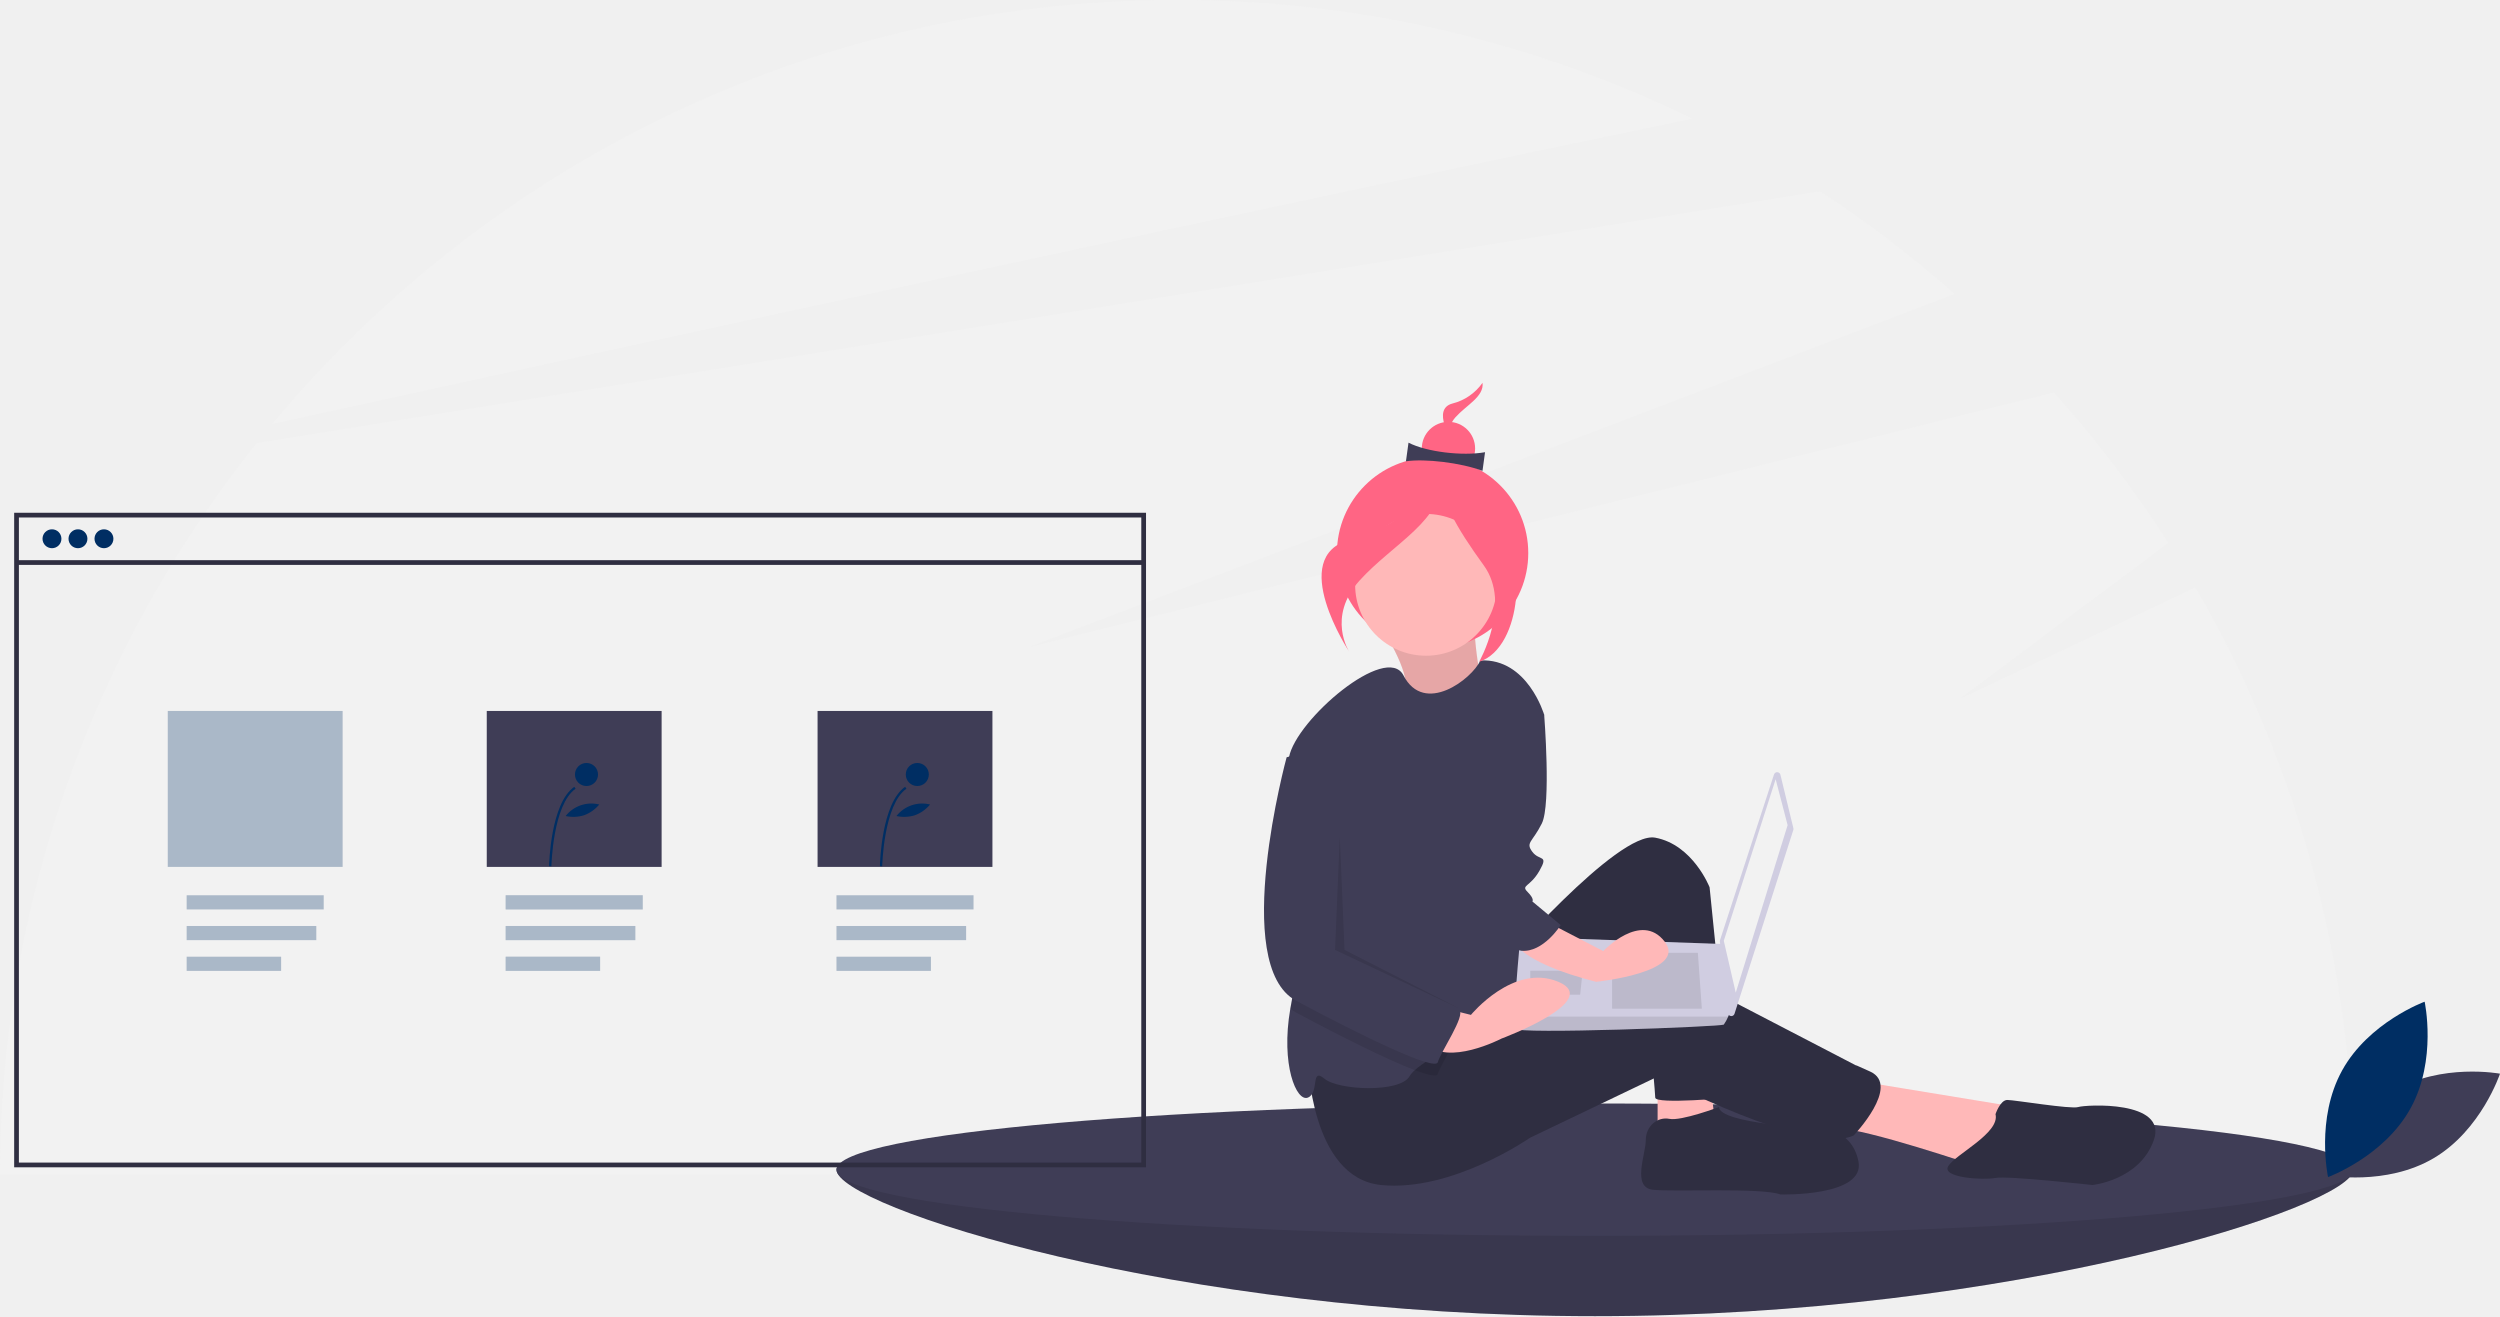
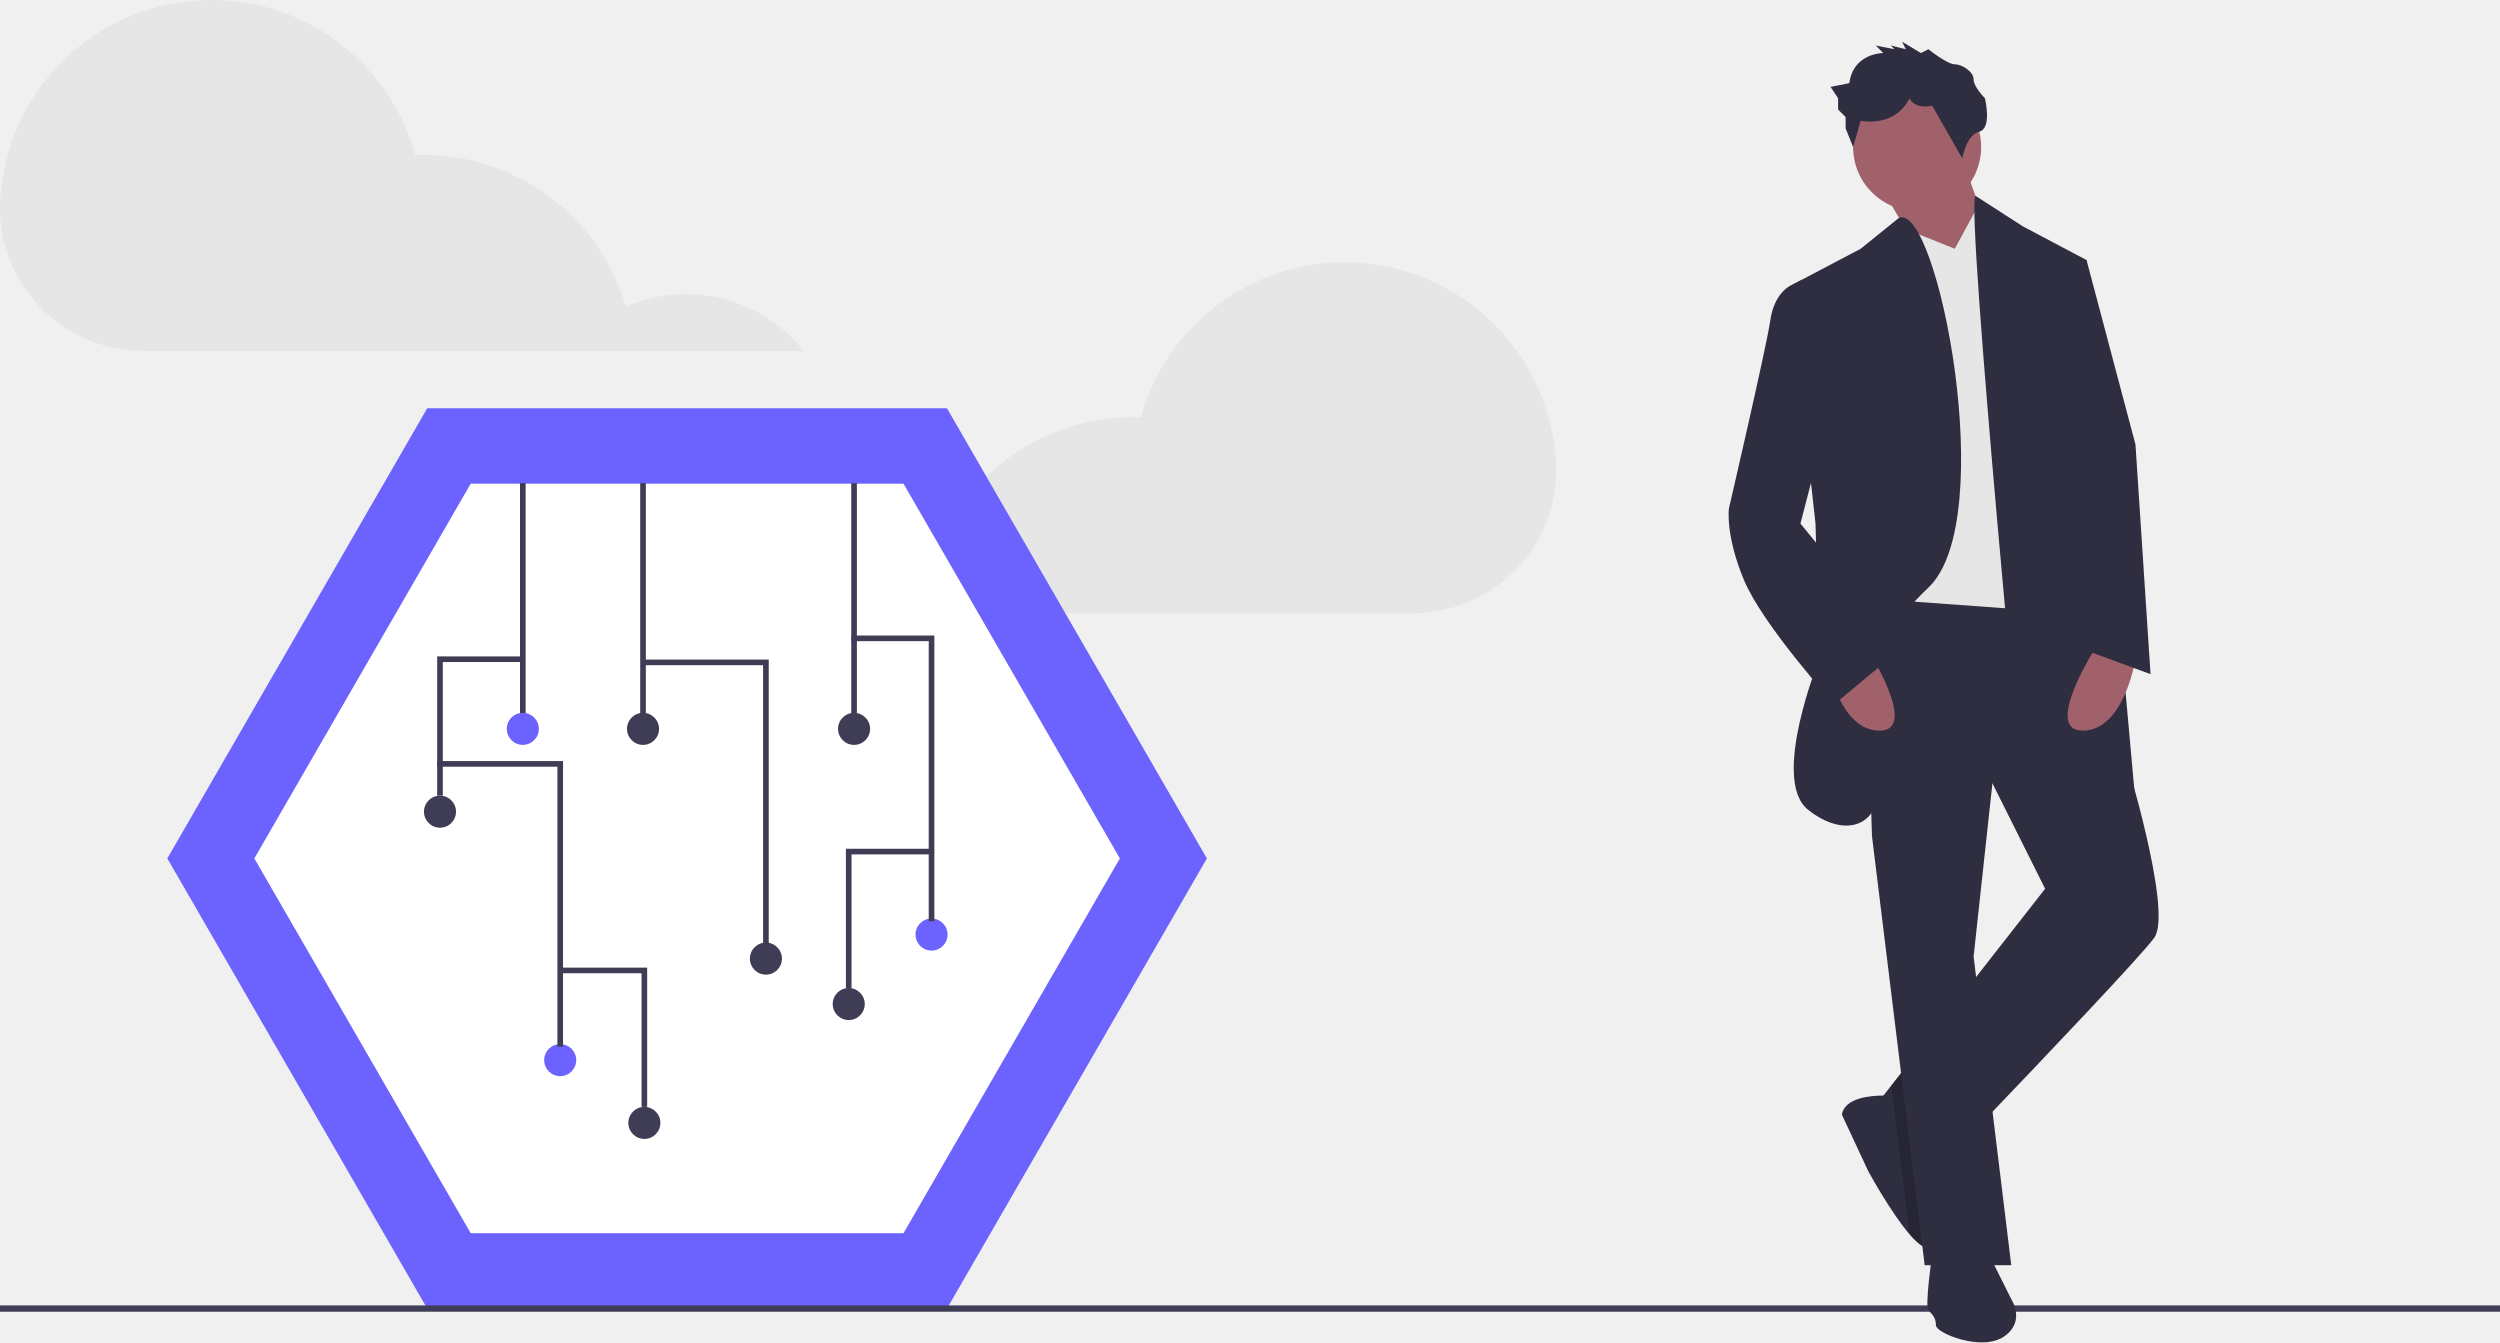
- <svg xmlns="http://www.w3.org/2000/svg" id="e8c09660-db65-4061-a2dc-920e909a0453" data-name="Layer 1" width="1057.994" height="557" viewBox="0 0 1057.994 557">
-   <path d="M1000.122,420.112,899.997,467.5l88.615-66.262a500.056,500.056,0,0,0-48.384-63.668L505.997,445.5,898.23,295.876a499.981,499.981,0,0,0-56.958-43.414L179.606,359.039A495.88,495.88,0,0,0,71.003,668.5h995.987A495.613,495.613,0,0,0,1000.122,420.112Z" transform="translate(-71.00317 -171.5)" fill="#f2f2f2" />
-   <path d="M787.12,221.695A495.972,495.972,0,0,0,568.997,171.5c-153.83,0-291.361,69.753-382.71,179.349C342.713,316.574,615.064,257.243,787.12,221.695Z" transform="translate(-71.00317 -171.5)" fill="#f2f2f2" />
-   <path d="M1066.997,666.5c0,15.464-143.717,62-321,62s-321-46.536-321-62,143.717,6,321,6S1066.997,651.036,1066.997,666.5Z" transform="translate(-71.00317 -171.5)" fill="#3f3d56" />
-   <path d="M1066.997,666.5c0,15.464-143.717,62-321,62s-321-46.536-321-62,143.717,6,321,6S1066.997,651.036,1066.997,666.5Z" transform="translate(-71.00317 -171.5)" opacity="0.1" />
-   <ellipse cx="674.994" cy="495" rx="321" ry="28" fill="#3f3d56" />
-   <path d="M656.644,438.626s12.911,20.477,8.3,26.021,34.593,5.683,34.593,5.683-5.889-29.788-4.156-36.643Z" transform="translate(-71.00317 -171.5)" fill="#ffb8b8" />
-   <path d="M656.644,438.626s12.911,20.477,8.3,26.021,34.593,5.683,34.593,5.683-5.889-29.788-4.156-36.643Z" transform="translate(-71.00317 -171.5)" opacity="0.1" />
-   <circle cx="606.274" cy="234.063" r="40.484" fill="#ff6584" />
-   <polygon points="701.494 453.5 701.494 477.5 725.494 472.5 723.494 455.5 701.494 453.5" fill="#ffb8b8" />
-   <path d="M857.497,629l67,11-17,25s-47-16-59-16S857.497,629,857.497,629Z" transform="translate(-71.00317 -171.5)" fill="#ffb8b8" />
-   <path d="M705.497,581s50-58,66-55,23,21,23,21l9,89s-32,3-32,0-6-67-6-67-47,104-72,35Z" transform="translate(-71.00317 -171.5)" fill="#2f2e41" />
-   <path d="M624.497,620s1,50,31,53,63-20,63-20l54-25.87s64,33.87,83,24.87c0,0,20-21,7-27s-1,0-1,0l-77-40s-15-4-41,7-61,16-61,16Z" transform="translate(-71.00317 -171.5)" fill="#2f2e41" />
-   <circle cx="603.494" cy="247.5" r="30" fill="#ffb8b8" />
-   <path d="M717.497,503l-2,42s1,55-8,59c-4.55,2.02-13.69,6.08-22.14,10.52-6.34,3.32-12.29,6.84-15.61,9.87a11.194,11.194,0,0,0-2.25,2.61c-4,7-30,6-36,1s-2,6-7,8c-4.84,1.94-11.55-13.92-7.44-37.6.13-.79.28-1.59.44-2.4,4.59-22.95-2.62-77.92-1.51-99.16a37.369,37.369,0,0,1,.51-4.84c3-16,41.28-48.56,48.44-34.69,8.82,17.12,29.08,1.48,32.56-6.31,20-1,27,23,27,23Z" transform="translate(-71.00317 -171.5)" fill="#3f3d56" />
-   <path d="M798.497,640s-16,6-21,5-10,3-10,9-6,20,3,21,46-1,54,2c0,0,36,1,33-14s-18-14-18-14S798.497,647,798.497,640Z" transform="translate(-71.00317 -171.5)" fill="#2f2e41" />
-   <path d="M915.497,643s2-6,5-6,27,4,30,3,38-3,32,14-26,19-26,19-36-4-41-3-23,0-20-5S917.497,651,915.497,643Z" transform="translate(-71.00317 -171.5)" fill="#2f2e41" />
-   <path d="M824.471,499.363l5.486,22.63a1.414,1.414,0,0,1-.027.764l-24.886,77.77a1.413,1.413,0,0,1-2.751-.271l-3.443-30.296a1.414,1.414,0,0,1,.061-.598l22.843-70.104A1.413,1.413,0,0,1,824.471,499.363Z" transform="translate(-71.00317 -171.5)" fill="#d0cde1" />
-   <polygon points="751.45 329.775 756.515 349.191 734.565 420.104 729.5 398.155 751.45 329.775" fill="#f2f2f2" />
-   <path d="M711.862,606.8c.844,2.533,87.797-.844,88.641-1.688a18.324,18.324,0,0,0,1.857-3.377c.794-1.688,1.52-3.377,1.52-3.377l-3.377-27.335-86.109-3.056s-2.153,23.165-2.592,33.768A25.331,25.331,0,0,0,711.862,606.8Z" transform="translate(-71.00317 -171.5)" fill="#d0cde1" />
-   <polygon points="718.526 403.22 720.214 426.858 682.225 426.858 682.225 403.22 718.526 403.22" opacity="0.1" />
-   <polygon points="669.562 410.818 669.789 410.773 668.718 420.949 647.612 420.949 647.612 410.818 669.562 410.818" opacity="0.1" />
-   <path d="M711.862,606.8c.844,2.533,87.797-.844,88.641-1.688a18.324,18.324,0,0,0,1.857-3.377H711.803A25.331,25.331,0,0,0,711.862,606.8Z" transform="translate(-71.00317 -171.5)" opacity="0.1" />
-   <path d="M698.409,333.5a22.13,22.13,0,0,1-12.769,8.778c-8.929,2.391-.073,15.809-.073,15.809s-3.22-4.879,1.425-10.046S699.112,339.34,698.409,333.5Z" transform="translate(-71.00317 -171.5)" fill="#ff6584" />
-   <circle cx="612.982" cy="189.806" r="11.283" fill="#ff6584" />
-   <path d="M698.39,370.762c-9.198-3.479-24.513-5.243-32.392-4.037l1.081-7.891c7.575,3.915,22.82,5.755,32.392,4.037Z" transform="translate(-71.00317 -171.5)" fill="#3f3d56" />
-   <path d="M680.592,373.587s-11.527,19.174-38.332,26.351-.219,47.458-.219,47.458-9.668-14.647,4.277-30.159S682.702,391.12,680.592,373.587Z" transform="translate(-71.00317 -171.5)" fill="#ff6584" />
-   <path d="M681.507,372.422s11.074,26.336,23.231,28.826,11.235,44.103-7.777,50.344c0,0,13.863-24.396,2.013-40.757S679.64,381.54,681.507,372.422Z" transform="translate(-71.00317 -171.5)" fill="#ff6584" />
-   <path d="M685.357,614.52c-2.47,4.67-5.37,9.52-5.86,11.48-.33,1.33-3.99.56-9.75-1.61-11.55-4.37-31.57-14.38-50.25-24.39a15.775,15.775,0,0,1-2.44-1.6c.13-.79.28-1.59.44-2.4,4.59-22.95-2.62-77.92-1.51-99.16l8.51-2.84,17,16v68s44,24,47,26C690.027,605.02,687.917,609.67,685.357,614.52Z" transform="translate(-71.00317 -171.5)" opacity="0.1" />
-   <path d="M722.497,560l27,14s16-17,26-4-29,17-29,17-34-8-35-19S722.497,560,722.497,560Z" transform="translate(-71.00317 -171.5)" fill="#ffb8b8" />
-   <path d="M677.497,597l16,4s18-22,37-14-24,24-24,24-23,12-32,2S677.497,597,677.497,597Z" transform="translate(-71.00317 -171.5)" fill="#ffb8b8" />
-   <path d="M712.497,465c1,1,12,9,12,9s3,38-1,46-7,8-4,12,7,1,3,8-8,6-5,9,2,4,2,4l12,10s-7.362,11.726-16.681,10.863S697.497,528,697.497,528Z" transform="translate(-71.00317 -171.5)" fill="#3f3d56" />
-   <path d="M624.497,489l-9,3s-24,88,4,103,59,30,60,26,12-20,9-22-47-26-47-26V505Z" transform="translate(-71.00317 -171.5)" fill="#3f3d56" />
-   <polygon points="566.994 354 564.994 402 617.994 427 568.994 402 566.994 354" opacity="0.1" />
-   <path d="M1084.097,633.143c-20.155,11.884-28.088,35.774-28.088,35.774s24.745,4.621,44.9-7.263,28.088-35.774,28.088-35.774S1104.252,621.259,1084.097,633.143Z" transform="translate(-71.00317 -171.5)" fill="#3f3d56" />
-   <path d="M1091.16,640.511c-11.287,20.496-34.933,29.128-34.933,29.128s-5.347-24.598,5.94-45.094,34.933-29.128,34.933-29.128S1102.446,620.016,1091.16,640.511Z" transform="translate(-71.00317 -171.5)" fill="#002e63" />
-   <circle cx="21.994" cy="228" r="4" fill="#002e63" />
-   <circle cx="32.994" cy="228" r="4" fill="#002e63" />
-   <circle cx="43.994" cy="228" r="4" fill="#002e63" />
-   <rect x="78.994" y="378.873" width="58" height="6" fill="#002e63" opacity="0.3" />
-   <rect x="78.994" y="391.873" width="54.865" height="6" fill="#002e63" opacity="0.3" />
-   <rect x="78.994" y="404.873" width="39.973" height="6" fill="#002e63" opacity="0.3" />
-   <g opacity="0.3">
-     <rect x="213.994" y="378.873" width="58" height="6" fill="#002e63" />
-     <rect x="213.994" y="391.873" width="54.865" height="6" fill="#002e63" />
-     <rect x="213.994" y="404.873" width="39.973" height="6" fill="#002e63" />
-     <rect x="213.994" y="378.873" width="58" height="6" fill="#002e63" opacity="0.3" />
-     <rect x="213.994" y="391.873" width="54.865" height="6" fill="#002e63" opacity="0.3" />
-     <rect x="213.994" y="404.873" width="39.973" height="6" fill="#002e63" opacity="0.3" />
-   </g>
-   <rect x="353.994" y="378.873" width="58" height="6" fill="#002e63" opacity="0.3" />
-   <rect x="353.994" y="391.873" width="54.865" height="6" fill="#002e63" opacity="0.3" />
-   <rect x="353.994" y="404.873" width="39.973" height="6" fill="#002e63" opacity="0.3" />
-   <rect x="70.994" y="300.873" width="74" height="66" fill="#002e63" opacity="0.3" />
-   <rect x="205.994" y="300.873" width="74" height="66" fill="#3f3d56" />
-   <rect x="345.994" y="300.873" width="74" height="66" fill="#3f3d56" />
-   <path d="M304.355,538.095l-.976-.019c.021-1.081.631-26.561,10.662-33.604l.561.799C304.976,512.03,304.36,537.835,304.355,538.095Z" transform="translate(-71.00317 -171.5)" fill="#002e63" />
-   <circle cx="248.2" cy="327.768" r="4.881" fill="#002e63" />
-   <path d="M318.216,516.504a15.198,15.198,0,0,1-7.841.339,13.85,13.85,0,0,1,14.24-4.884A15.198,15.198,0,0,1,318.216,516.504Z" transform="translate(-71.00317 -171.5)" fill="#002e63" />
-   <path d="M444.355,538.095l-.976-.019c.021-1.081.631-26.561,10.662-33.604l.561.799C444.976,512.03,444.36,537.835,444.355,538.095Z" transform="translate(-71.00317 -171.5)" fill="#002e63" />
-   <circle cx="388.2" cy="327.768" r="4.881" fill="#002e63" />
-   <path d="M458.216,516.504a15.198,15.198,0,0,1-7.841.339,13.85,13.85,0,0,1,14.24-4.884A15.198,15.198,0,0,1,458.216,516.504Z" transform="translate(-71.00317 -171.5)" fill="#002e63" />
-   <path d="M555.997,665.5h-479v-277h479Zm-477-2h475v-273h-475Z" transform="translate(-71.00317 -171.5)" fill="#2f2e41" />
-   <rect x="6.994" y="237.065" width="477" height="2" fill="#2f2e41" />
+ <svg xmlns="http://www.w3.org/2000/svg" id="f65dcaaa-a43f-44d9-8793-dc16a3dce27d" data-name="Layer 1" width="888" height="476.815" viewBox="0 0 888 476.815">
+   <path d="M708.642,375.668a75.14,75.14,0,0,0-147.426-15.842c-.91-.033-1.82-.069-2.738-.069a75.158,75.158,0,0,0-72.096,53.969,53.104,53.104,0,0,0-63.012,15.674H657.758c28.796,0,52.111-23.851,50.937-52.623Q708.672,376.223,708.642,375.668Z" transform="translate(-156 -211.5926)" fill="#e6e6e6" />
+   <path d="M156.096,282.485a75.14,75.14,0,0,1,147.426-15.842c.91-.033,1.82-.069,2.738-.069a75.158,75.158,0,0,1,72.096,53.969A53.104,53.104,0,0,1,441.367,336.216H206.979c-28.796,0-52.111-23.851-50.937-52.623Q156.065,283.04,156.096,282.485Z" transform="translate(-156 -211.5926)" fill="#e6e6e6" />
+   <polygon points="336.372 145.025 151.746 145.025 59.433 304.916 151.746 464.807 336.372 464.807 428.685 304.916 336.372 145.025" fill="#6c63ff" />
+   <path d="M323.2,649.632H476.918l76.859-133.123L476.918,383.385H323.2L246.341,516.509Z" transform="translate(-156 -211.5926)" fill="#fff" />
+   <rect y="463.686" width="888" height="2.241" fill="#3f3d56" />
+   <polygon points="697.681 58.277 705.704 81.008 692.332 107.751 669.601 68.974 697.681 58.277" fill="#a0616a" />
+   <path d="M921.207,544.653c-4.399,6.164-38.323,41.839-61.014,65.534-6.298,6.565-11.727,12.221-15.417,16.059-3.236,3.356-5.135,5.322-5.135,5.322L829.385,610.12l-4.453-9.306.067-.08,2.795-3.57,26.649-34.097,27.987-35.795-22.732-45.463,28.08-4.011,18.667,1.096,4.065.241S927.893,535.293,921.207,544.653Z" transform="translate(-156 -211.5926)" fill="#2f2e41" />
+   <path d="M842.315,654.299c-1.738,1.738-4.76-.481-8.036-4.279-6.779-7.862-14.695-22.464-14.695-22.464l-9.36-20.057c1.003-5.99,10.176-6.753,14.775-6.766,1.564,0,2.607.08,2.607.08l.776,1.15,16.393,24.283S847.664,648.951,842.315,654.299Z" transform="translate(-156 -211.5926)" fill="#2f2e41" />
+   <path d="M844.776,626.246s2.888,22.705-2.46,28.053c-1.738,1.738-4.76-.481-8.036-4.279L829.385,610.12l-1.003-8.157-.588-4.8,26.649-34.097,5.75,47.121C853.895,616.752,848.466,622.408,844.776,626.246Z" transform="translate(-156 -211.5926)" opacity="0.2" />
+   <polygon points="707.295 277.409 703.698 270.215 731.778 266.203 750.445 267.3 750.498 267.54 707.295 277.409" opacity="0.2" />
+   <polygon points="671.607 208.706 662.246 208.706 664.921 296.958 683.641 449.393 714.395 449.393 701.024 339.746 707.71 278.238 754.51 267.54 741.138 206.032 671.607 208.706" fill="#2f2e41" />
+   <path d="M842.315,656.974s-2.674,18.72-1.337,20.057,2.674,2.674,2.674,5.349,16.046,9.36,24.069,4.011,2.674-13.371,2.674-13.371l-8.023-16.046Z" transform="translate(-156 -211.5926)" fill="#2f2e41" />
+   <circle cx="680.967" cy="52.26" r="22.732" fill="#a0616a" />
+   <polygon points="694.338 88.363 676.849 81.338 666.258 212.717 739.801 218.066 714.395 83.014 703.03 72.343 694.338 88.363" fill="#e6e6e6" />
+   <path d="M830.522,288.962l-13.613,10.993L791.504,313.327l9.36,84.24,1.337,48.137s-17.383,42.789-4.011,53.486,28.08,6.686,25.406-16.046-8.023-38.777,17.383-62.846S844.135,283.318,830.522,288.962Z" transform="translate(-156 -211.5926)" fill="#2f2e41" />
+   <path d="M857.648,281.109l16.759,10.824,22.732,12.034L914.521,496.516l-38.777,12.034S854.26,286.331,857.648,281.109Z" transform="translate(-156 -211.5926)" fill="#2f2e41" />
+   <path d="M901.15,440.356s-20.057,30.754-5.349,30.754,18.72-25.406,18.72-25.406Z" transform="translate(-156 -211.5926)" fill="#a0616a" />
+   <path d="M818.246,440.356s20.057,30.754,5.349,30.754S804.875,445.704,804.875,445.704Z" transform="translate(-156 -211.5926)" fill="#a0616a" />
+   <path d="M838.304,230.424l-6.686-4.011,1.337,2.674-5.349-1.337,1.337,1.337-6.686-1.337,2.674,2.674s-10.697,0-12.034,10.697l-6.686,1.337,2.674,4.011v4.011l2.674,2.674v4.011l2.674,6.686,2.674-9.36s12.034,2.674,17.383-8.023c0,0,1.337,4.011,8.023,2.674l10.697,18.72s1.337-8.299,6.017-9.498,2.006-11.896,2.006-11.896-4.011-4.011-4.011-6.686-4.011-5.349-6.686-5.349-9.36-5.349-9.36-5.349Z" transform="translate(-156 -211.5926)" fill="#2f2e41" />
+   <path d="M802.201,314.664l-6.224-3.691-4.473,2.354s-5.349,2.674-6.686,12.034-14.709,66.857-14.709,66.857-1.337,9.36,5.349,25.406,32.092,44.126,32.092,44.126L831.618,441.693,795.515,397.567l9.36-36.103Z" transform="translate(-156 -211.5926)" fill="#2f2e41" />
+   <polygon points="730.441 92.374 741.138 92.374 758.521 157.894 763.87 239.46 738.464 230.1 738.464 171.266 730.441 92.374" fill="#2f2e41" />
+   <rect x="184.701" y="171.594" width="2" height="82.555" fill="#3f3d56" />
+   <circle cx="185.701" cy="258.894" r="5.693" fill="#6c63ff" />
+   <rect x="227.402" y="171.594" width="2" height="82.555" fill="#3f3d56" />
+   <circle cx="228.402" cy="258.894" r="5.693" fill="#3f3d56" />
+   <rect x="302.366" y="171.594" width="2" height="82.555" fill="#3f3d56" />
+   <circle cx="303.366" cy="258.894" r="5.693" fill="#3f3d56" />
+   <circle cx="272.052" cy="340.5" r="5.693" fill="#3f3d56" />
+   <circle cx="156.285" cy="288.31" r="5.693" fill="#3f3d56" />
+   <polygon points="273.052 335.755 271.052 335.755 271.052 236.276 228.402 236.276 228.402 234.276 273.052 234.276 273.052 335.755" fill="#3f3d56" />
+   <circle cx="198.986" cy="376.558" r="5.693" fill="#6c63ff" />
+   <polygon points="199.986 371.814 197.986 371.814 197.986 272.334 155.336 272.334 155.336 270.334 199.986 270.334 199.986 371.814" fill="#3f3d56" />
+   <circle cx="330.884" cy="331.96" r="5.693" fill="#6c63ff" />
+   <polygon points="331.884 327.215 329.884 327.215 329.884 227.736 302.417 227.736 302.417 225.736 331.884 225.736 331.884 327.215" fill="#3f3d56" />
+   <polygon points="157.285 282.616 155.285 282.616 155.285 233.155 185.701 233.155 185.701 235.155 157.285 235.155 157.285 282.616" fill="#3f3d56" />
+   <circle cx="228.876" cy="398.858" r="5.693" fill="#3f3d56" />
+   <polygon points="229.876 393.164 227.876 393.164 227.876 345.703 199.46 345.703 199.46 343.703 229.876 343.703 229.876 393.164" fill="#3f3d56" />
+   <circle cx="301.468" cy="356.631" r="5.693" fill="#3f3d56" />
+   <polygon points="302.468 350.938 300.468 350.938 300.468 301.477 330.884 301.477 330.884 303.477 302.468 303.477 302.468 350.938" fill="#3f3d56" />
</svg>
